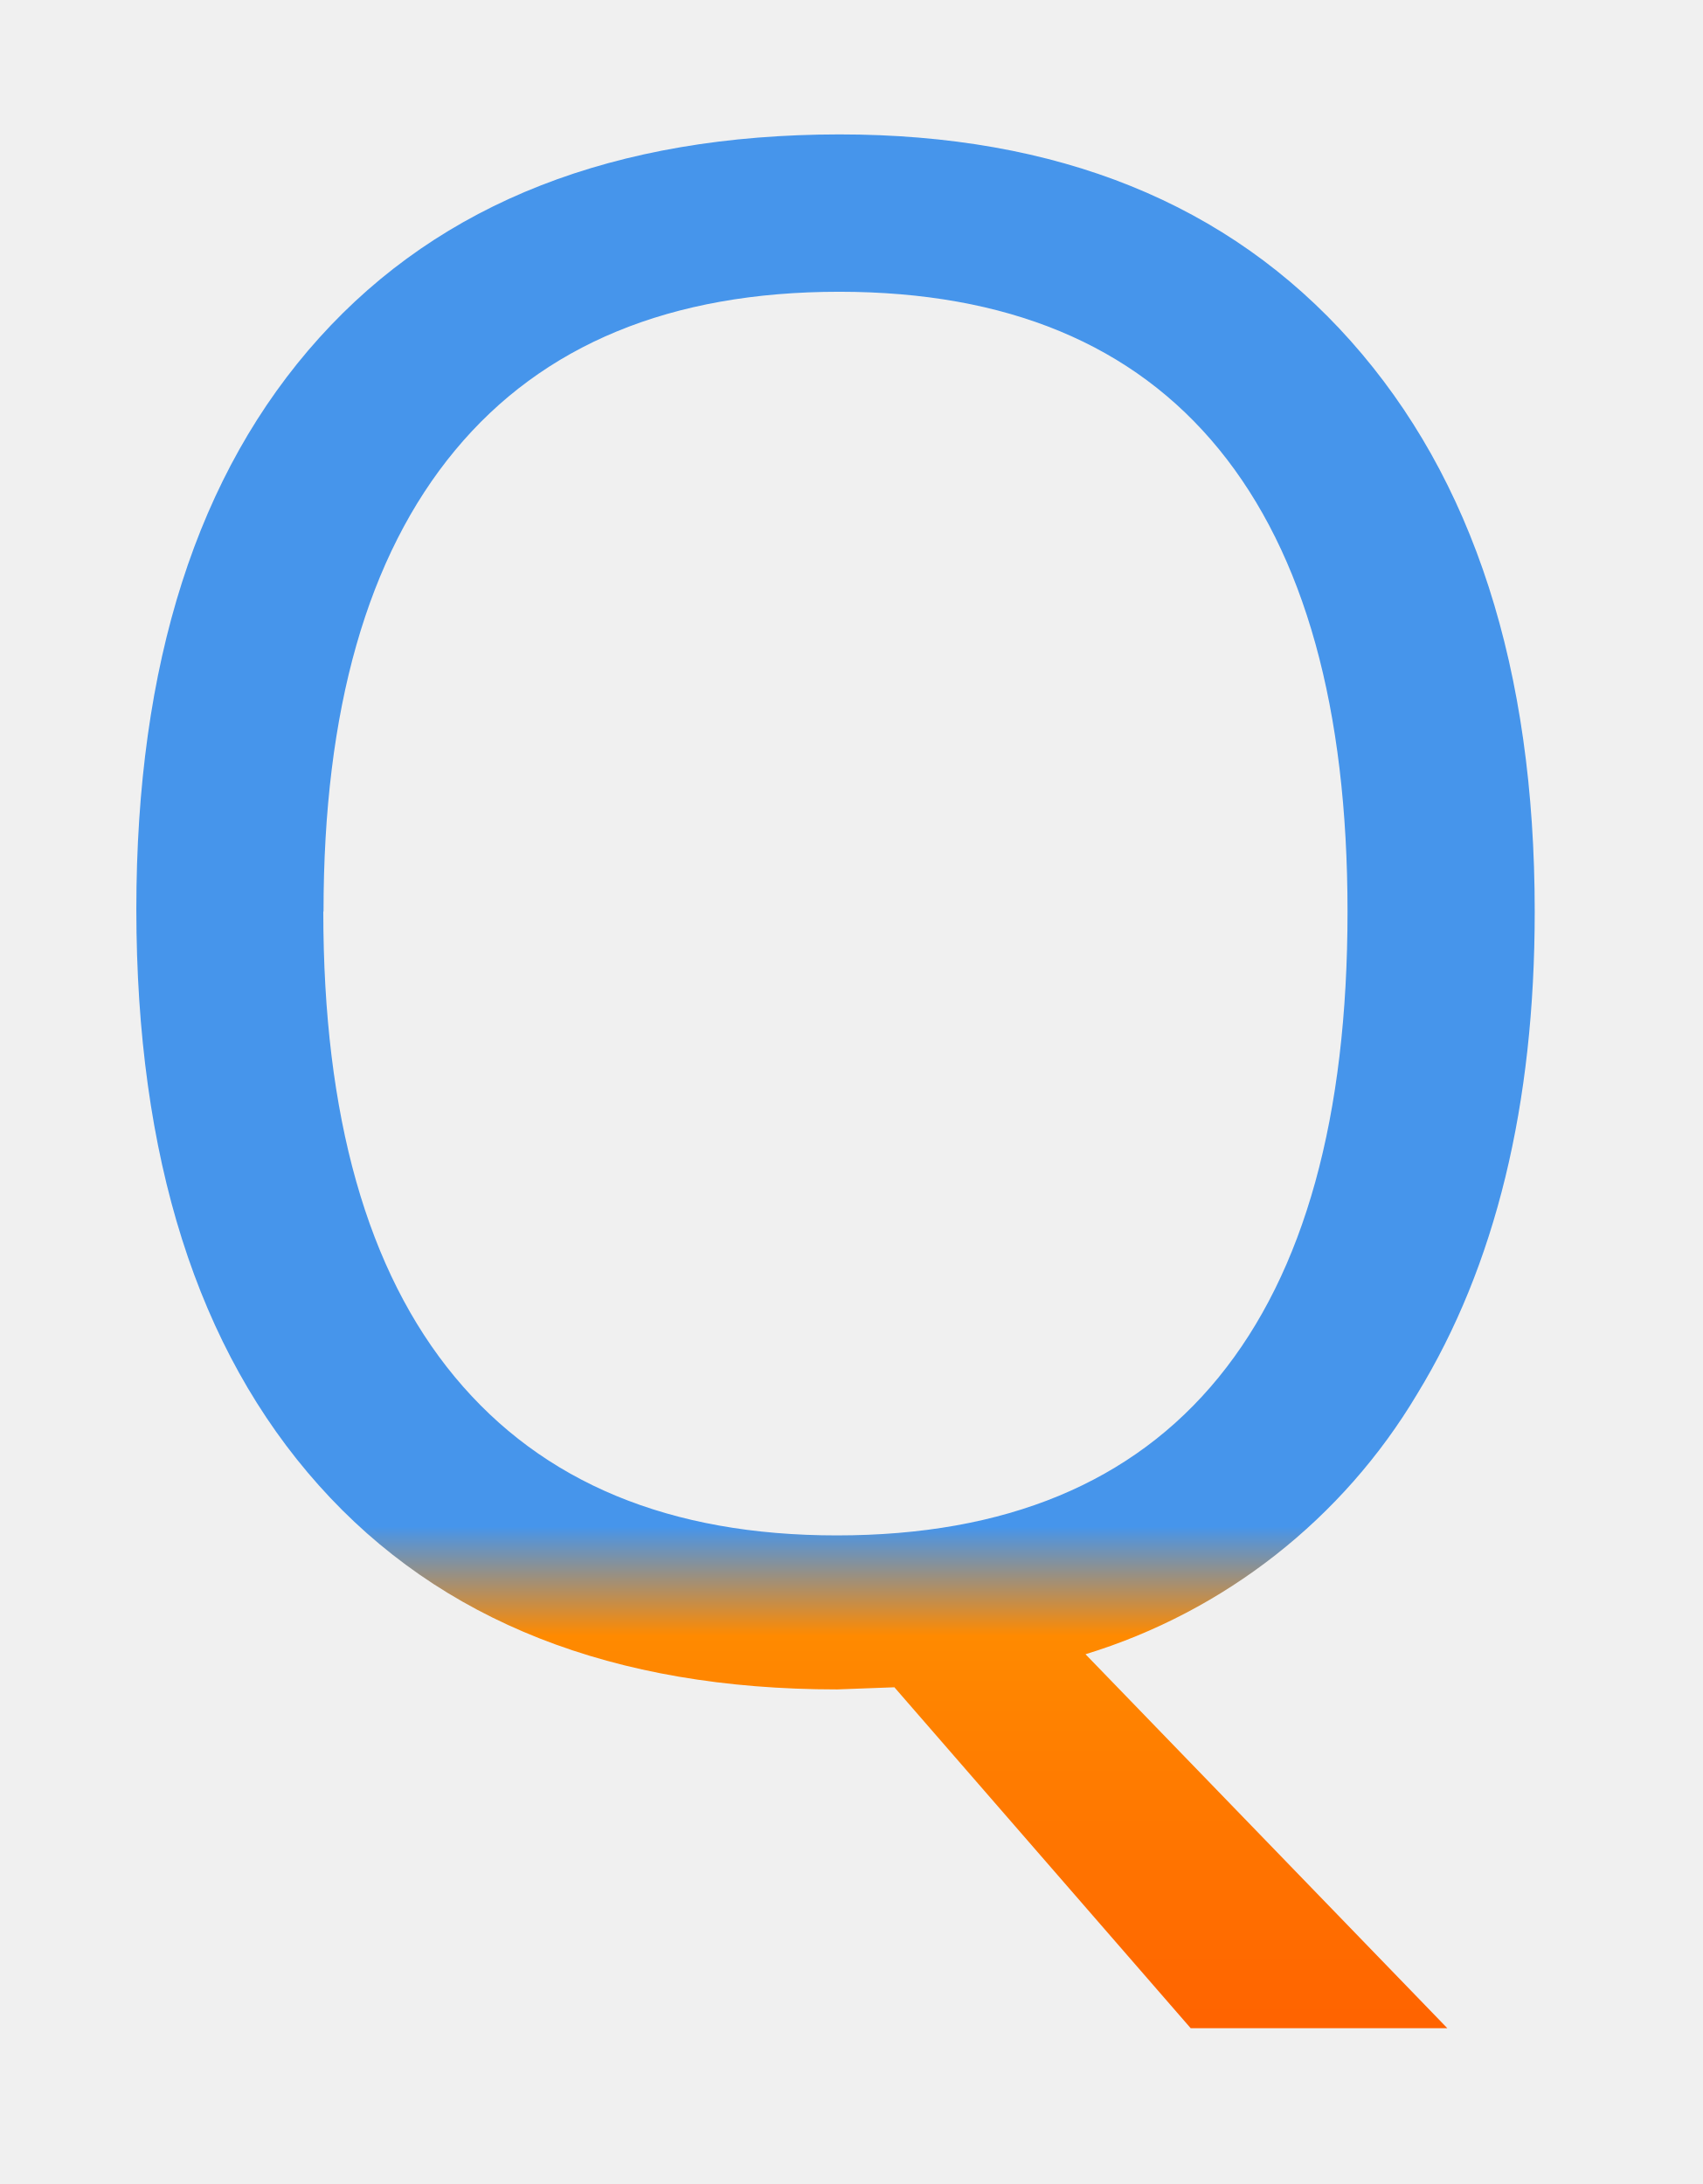
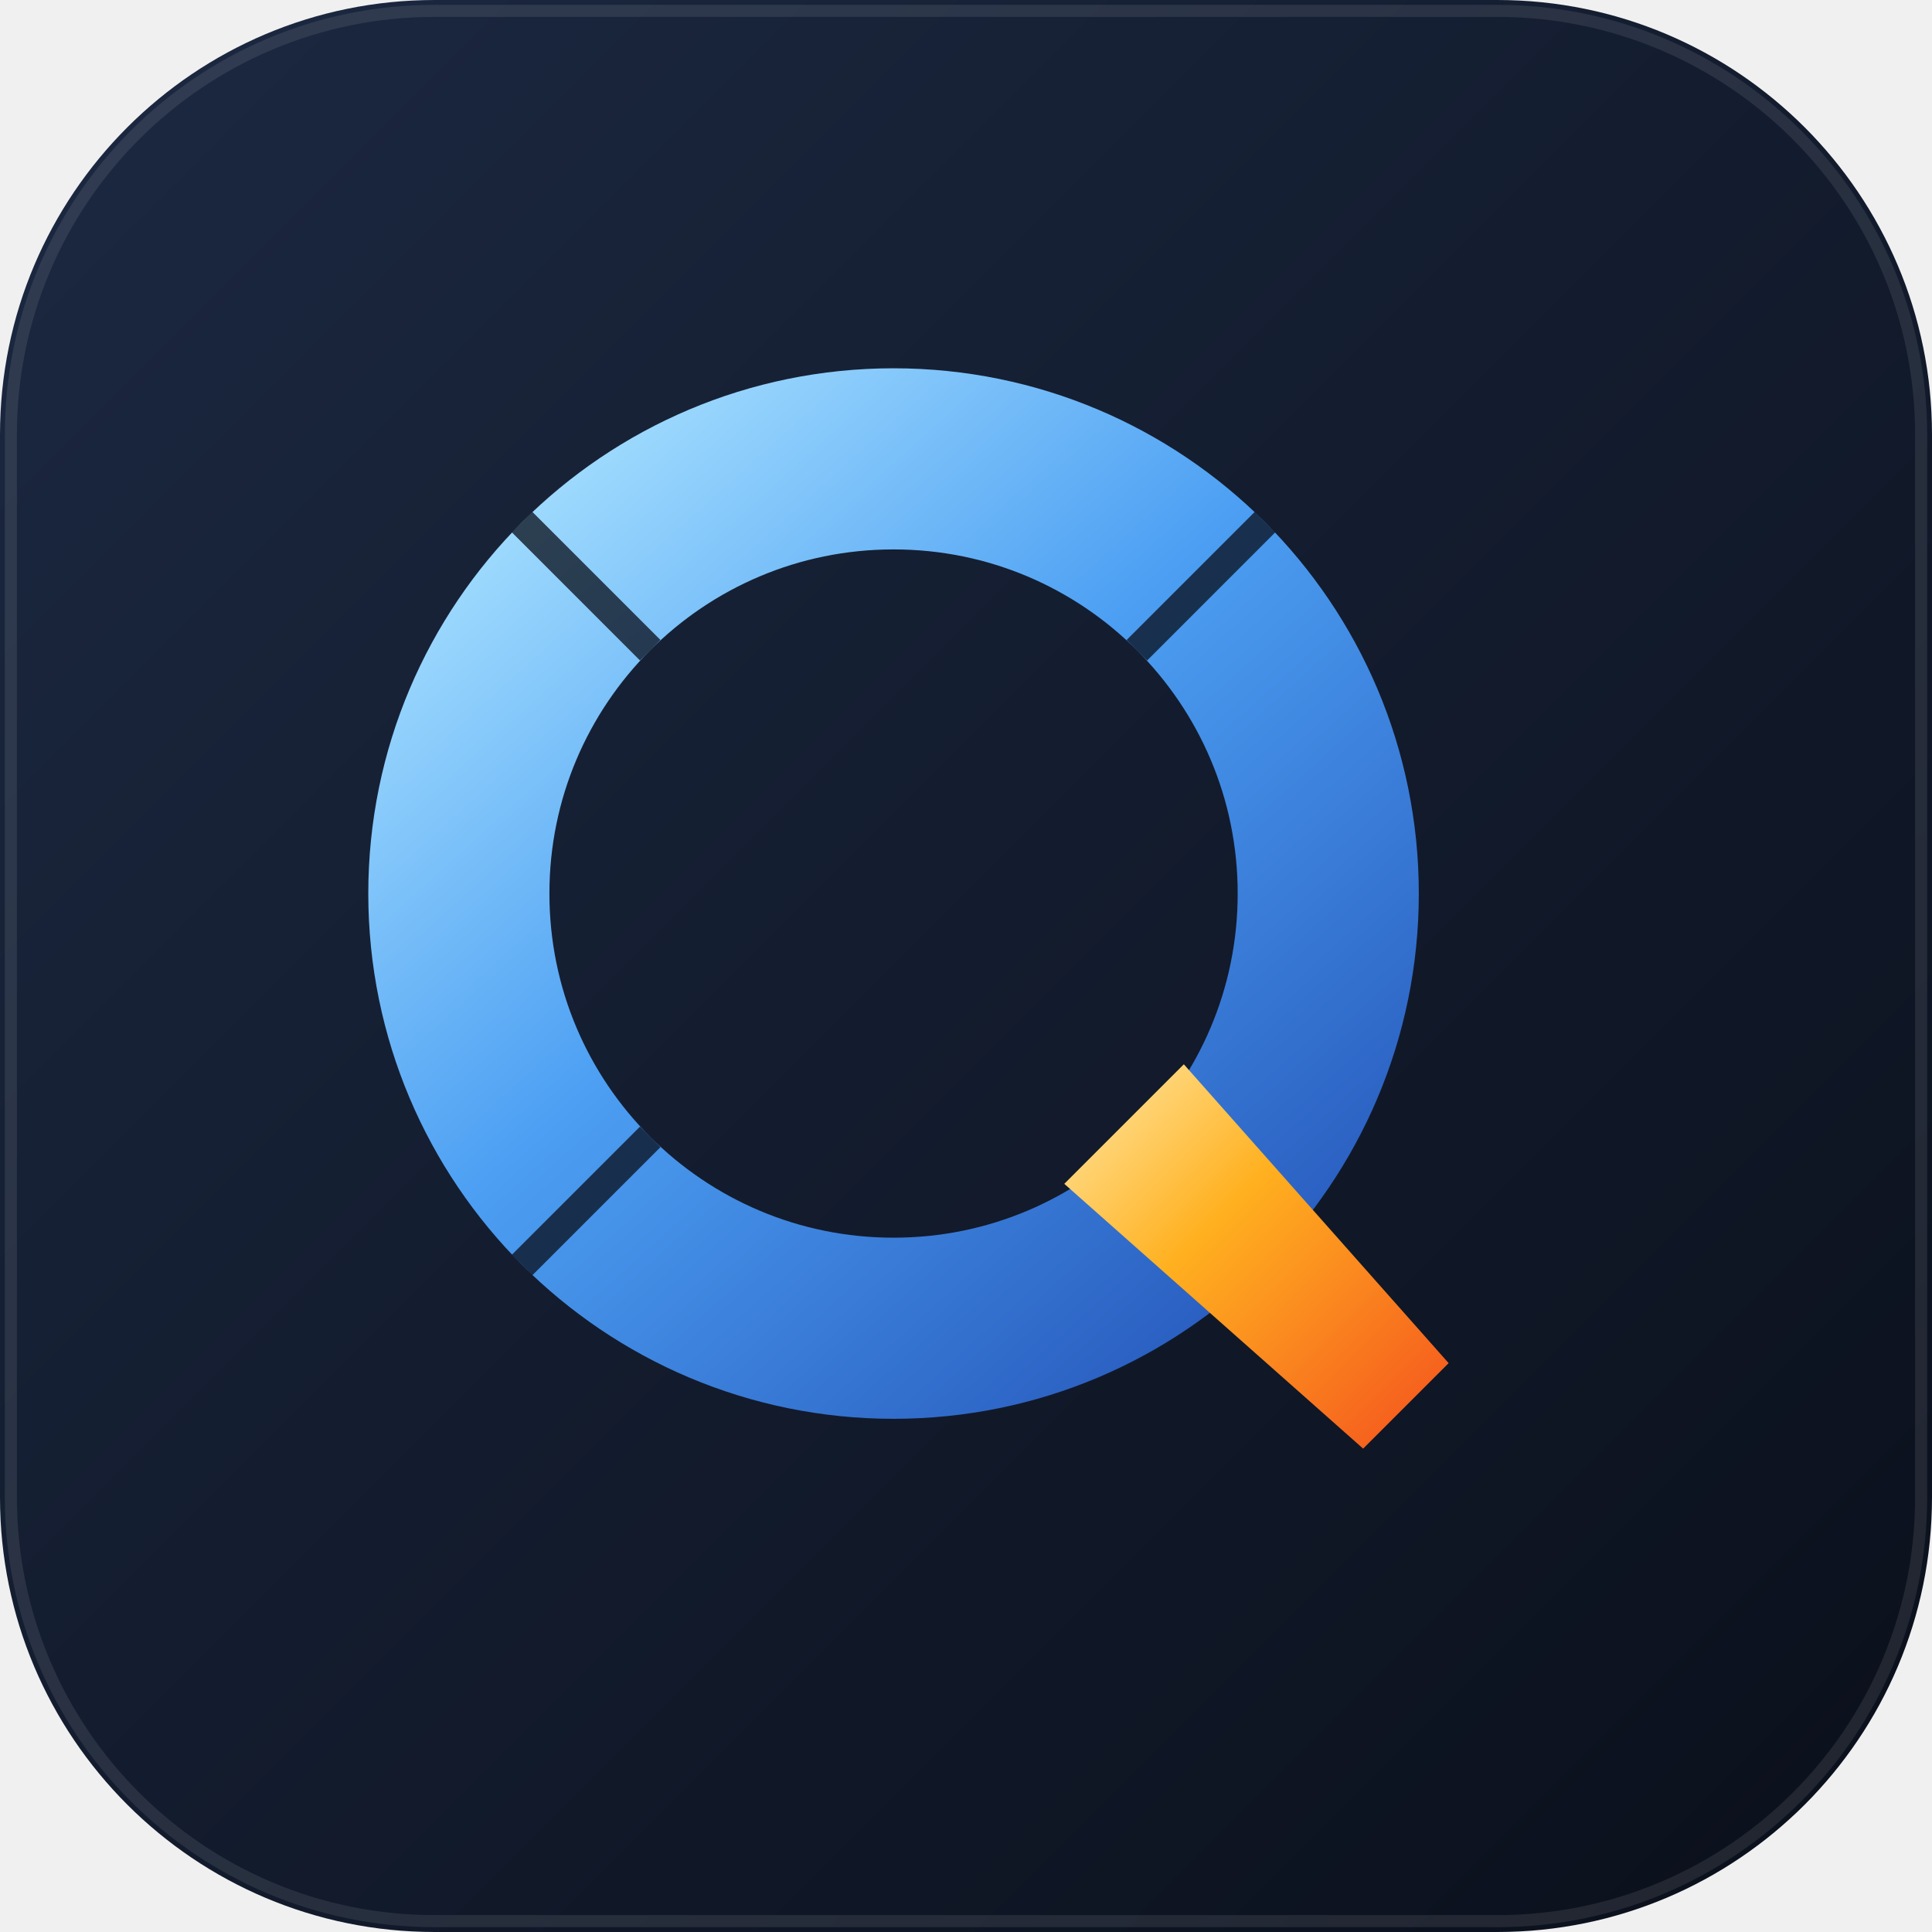
- <svg xmlns="http://www.w3.org/2000/svg" viewBox="0 0 152 195" role="img" aria-labelledby="qf-title">
+ <svg xmlns="http://www.w3.org/2000/svg" viewBox="0 0 160 160" width="160" height="160" role="img" aria-labelledby="qf-title qf-desc">
  <defs>
-     <linearGradient id="qf-heat" x1="0" y1="0" x2="0" y2="195" gradientUnits="userSpaceOnUse">
-       <stop offset="0.74" stop-color="#4695EB" />
-       <stop offset="0.79" stop-color="#FF8A00" />
-       <stop offset="1" stop-color="#FF5C00" />
+     <linearGradient id="qf-badge" x1="0" y1="0" x2="1" y2="1">
+       <stop offset="0" stop-color="#1C2942" />
+       <stop offset="1" stop-color="#0A0F1A" />
+     </linearGradient>
+     <linearGradient id="qf-ring" x1="0.05" y1="0" x2="0.95" y2="1">
+       <stop offset="0" stop-color="#A8E1FF" />
+       <stop offset="0.45" stop-color="#4C9FF3" />
+       <stop offset="1" stop-color="#2759BC" />
+     </linearGradient>
+     <linearGradient id="qf-spark" x1="0" y1="0" x2="1" y2="1">
+       <stop offset="0" stop-color="#FFE9A6" />
+       <stop offset="0.4" stop-color="#FFB01F" />
+       <stop offset="1" stop-color="#F4511E" />
    </linearGradient>
  </defs>
-   <g transform="translate(-267 -8)">
-     <path fill="url(#qf-heat)" d="M404,89.39q0,25.9-10.49,43.07a52.31,52.31,0,0,1-29.61,23.24l32.3,33.39H373.29l-26.45-30.44-5.11.19q-30,0-46.27-18.22T279.17,89.2q0-32.93,16.34-51.05T341.92,20q29.24,0,45.66,18.45T404,89.39Zm-108.14,0q0,27.39,11.74,41.55t34.11,14.15q22.56,0,34.07-14.11t11.51-41.59q0-27.21-11.47-41.27T341.92,34.05q-22.56,0-34.3,14.16T295.88,89.39Z" />
+   <rect width="160" height="160" rx="36" fill="url(#qf-badge)" />
+   <rect x="0.9" y="0.9" width="158.2" height="158.2" rx="35.1" fill="none" stroke="#FFFFFF" stroke-opacity="0.09" />
+   <g transform="translate(-6 -6)">
+     <circle cx="80" cy="80" r="36" fill="none" stroke="url(#qf-ring)" stroke-width="15" />
+     <g stroke="#070D18" stroke-opacity="0.75" stroke-width="2.4">
+       <path d="M59.85 100.15 L49.24 110.76" />
+       <path d="M49.24 49.24 L59.85 59.85" />
+       <path d="M110.76 49.24 L100.15 59.85" />
+     </g>
+     <path d="M104.04 94.14 L125.97 118.89 L118.89 125.97 L94.14 104.04 Z" fill="url(#qf-spark)" />
  </g>
</svg>
